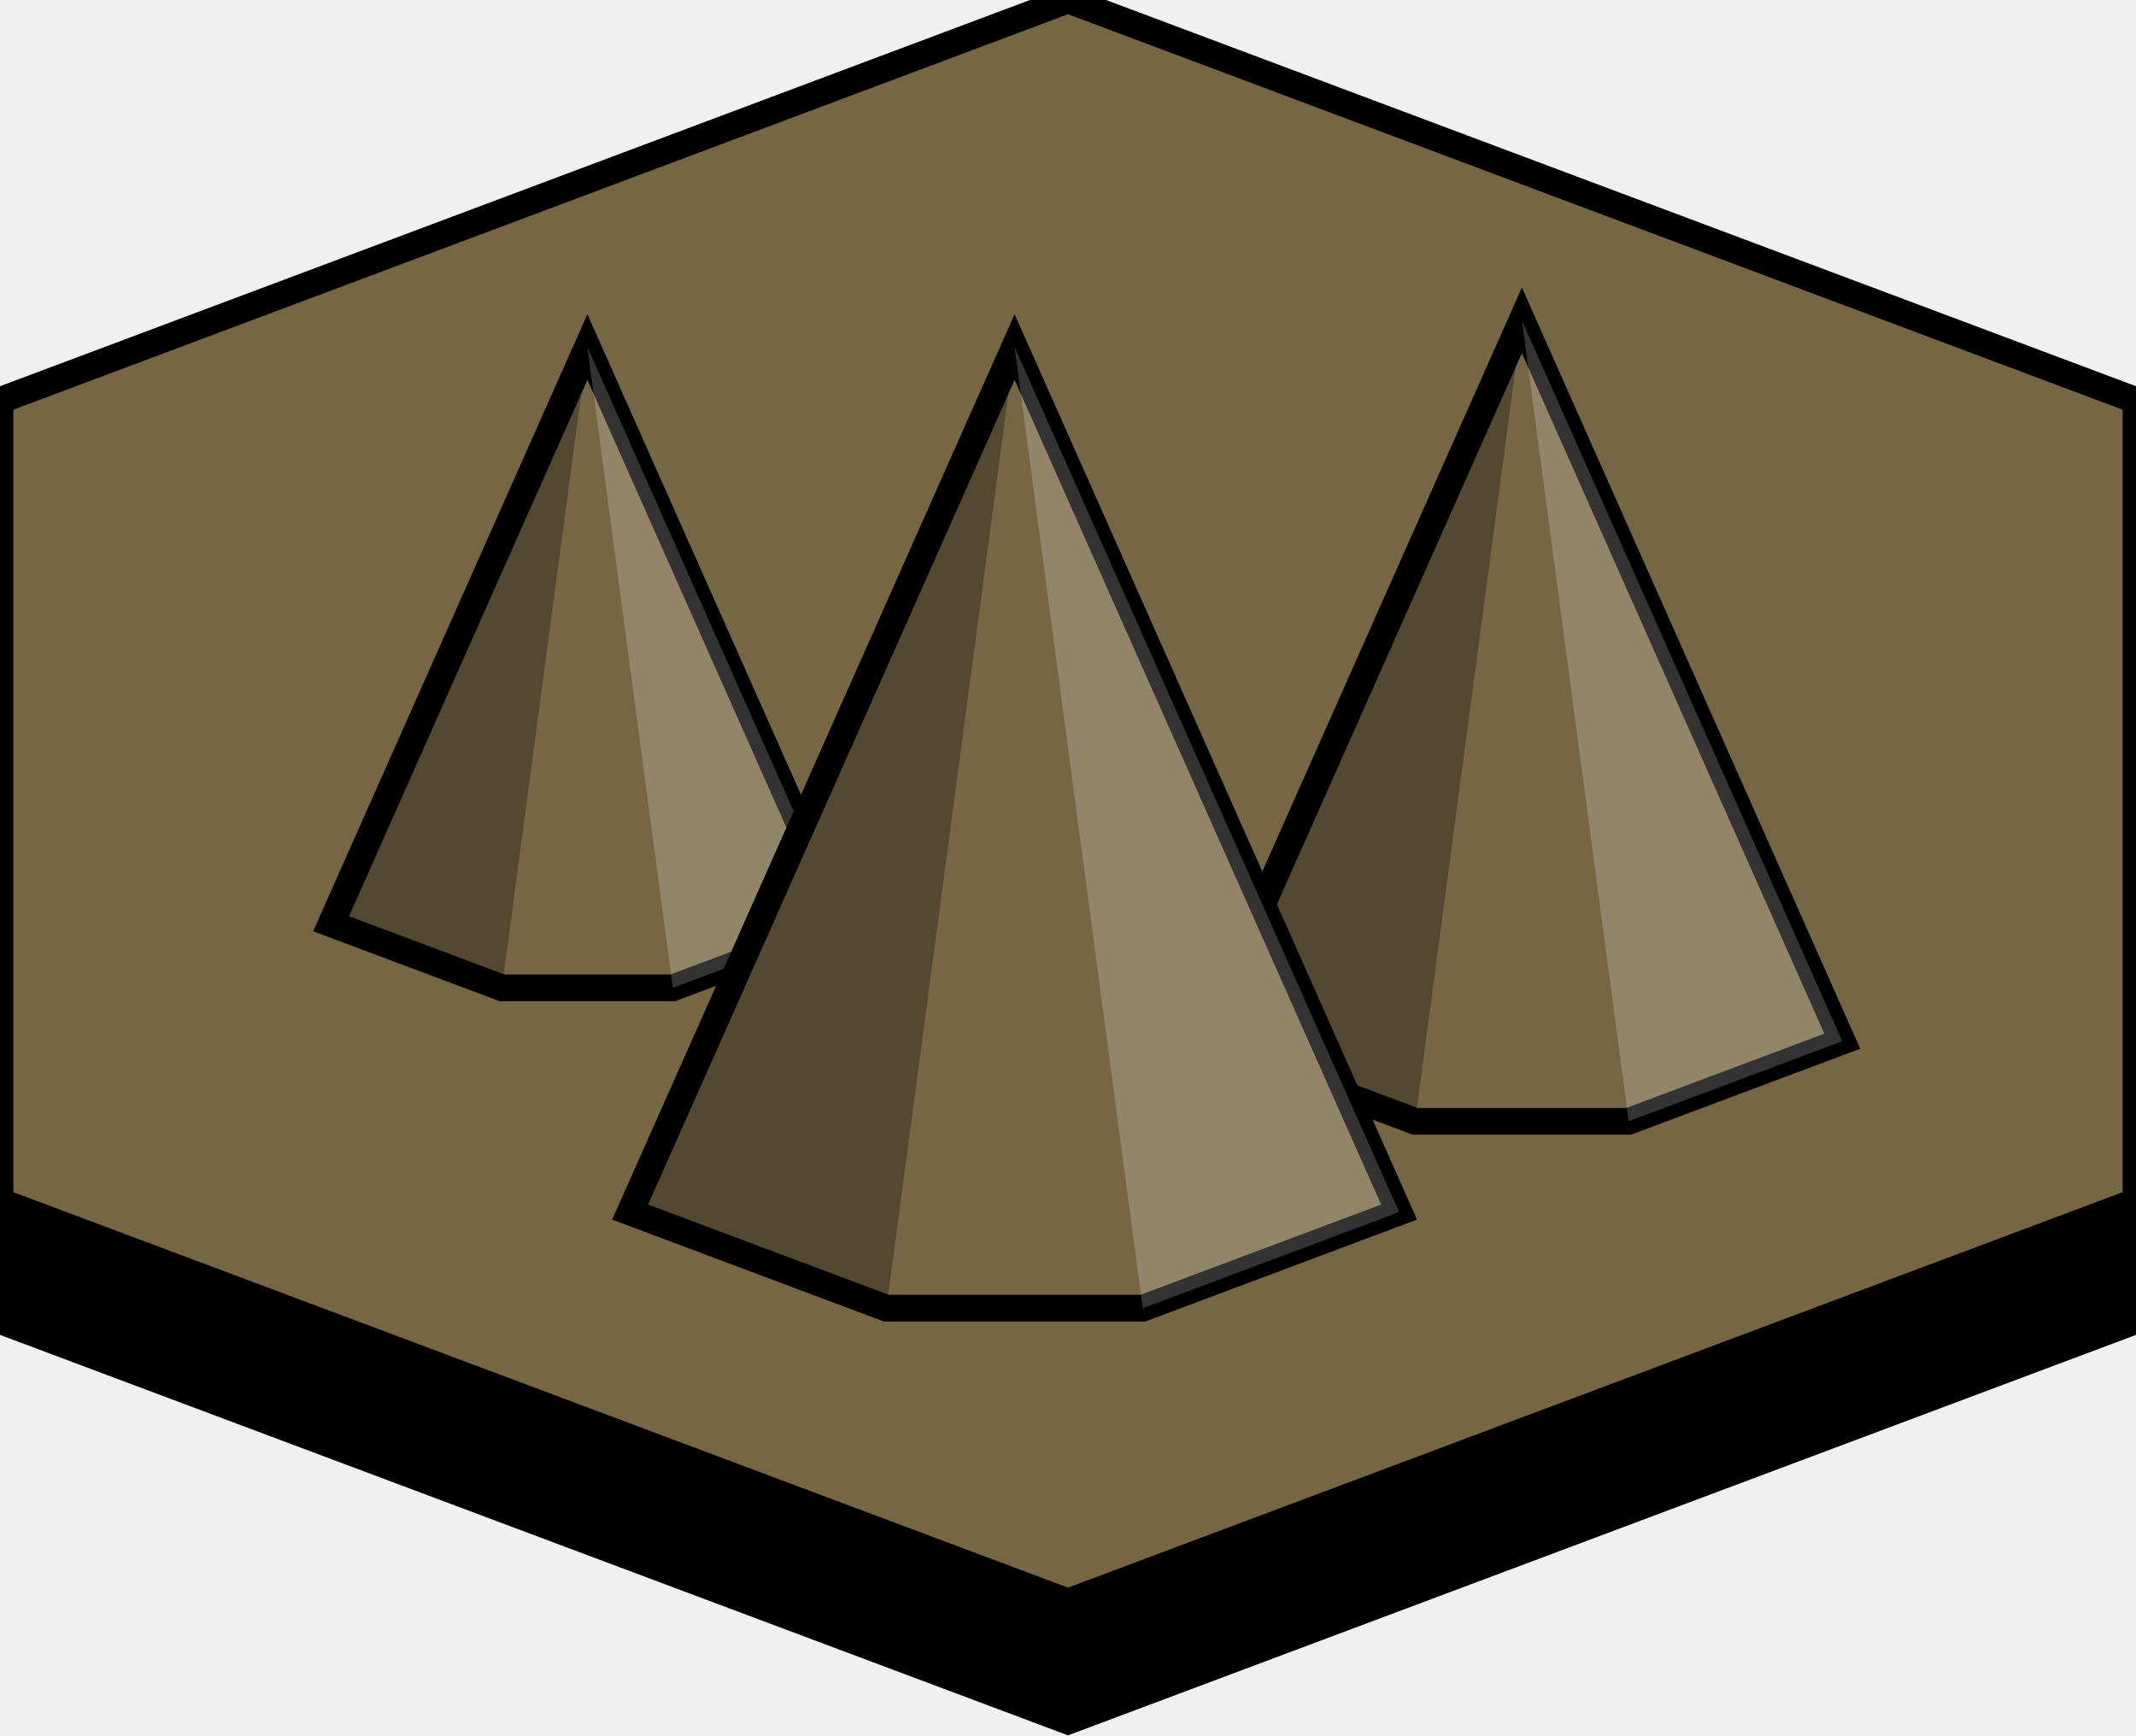
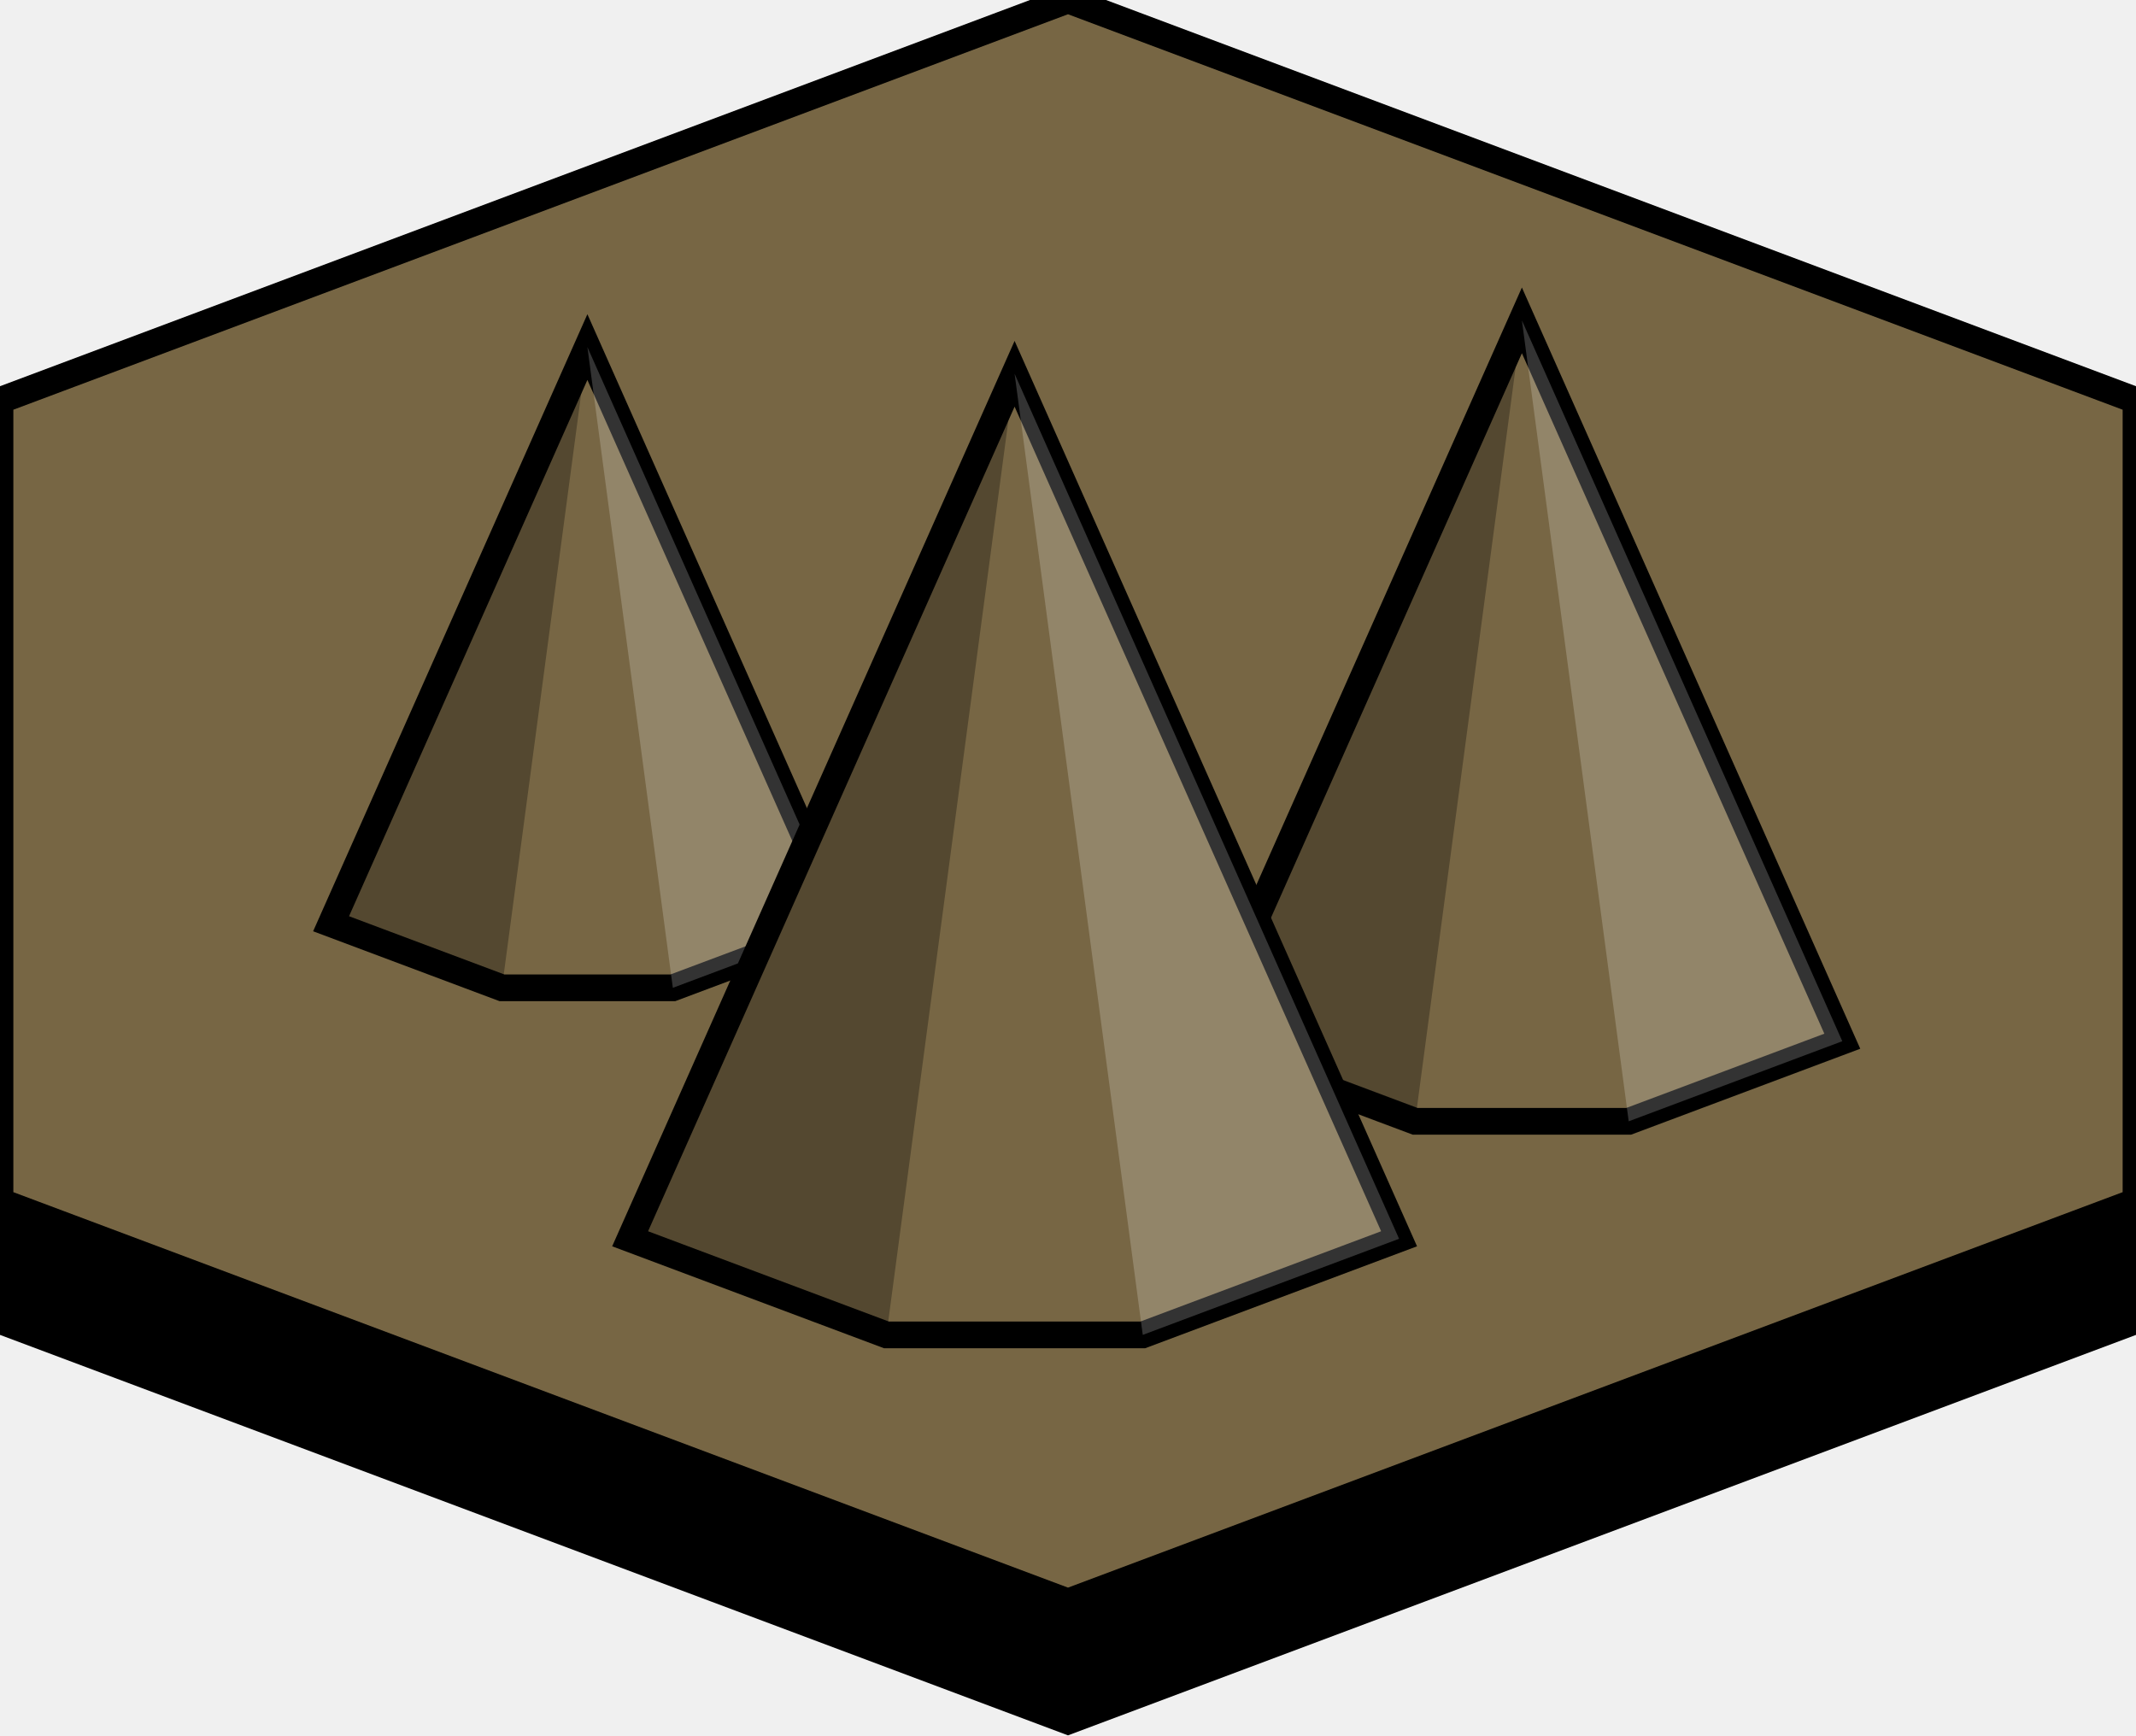
<svg xmlns="http://www.w3.org/2000/svg" xmlns:xlink="http://www.w3.org/1999/xlink" height="65" width="80">
  <defs>
    <g id="tree">
      <polygon fill="#764" points="0,-15 12,12 4,15 -4,15 -12,12" stroke="#000" stroke-width="1" vector-effect="non-scaling-stroke" />
      <polygon fill="#000" opacity="0.3" points="0,-15 -4,15 -12,12" />
      <polygon fill="#fff" opacity="0.2" points="0,-15 12,12 4,15" />
    </g>
  </defs>
  <polygon fill="#000" points="40,60 80,45 80,50 40,65 0,50 0,45" />
  <polygon fill="#764" points="40,0 80,15 80,45 40,60 0,45 0,15" stroke="#000" stroke-width="1" />
  <g transform="translate(22 25) scale(0.8 0.8)">
    <use xlink:href="#tree" />
  </g>
  <g transform="translate(57 27)">
    <use xlink:href="#tree" />
  </g>
-   <g transform="translate(38 31) scale(1.2 1.2)">
+   <g transform="translate(38 32) scale(1.2 1.2)">
    <use xlink:href="#tree" />
  </g>
</svg>
